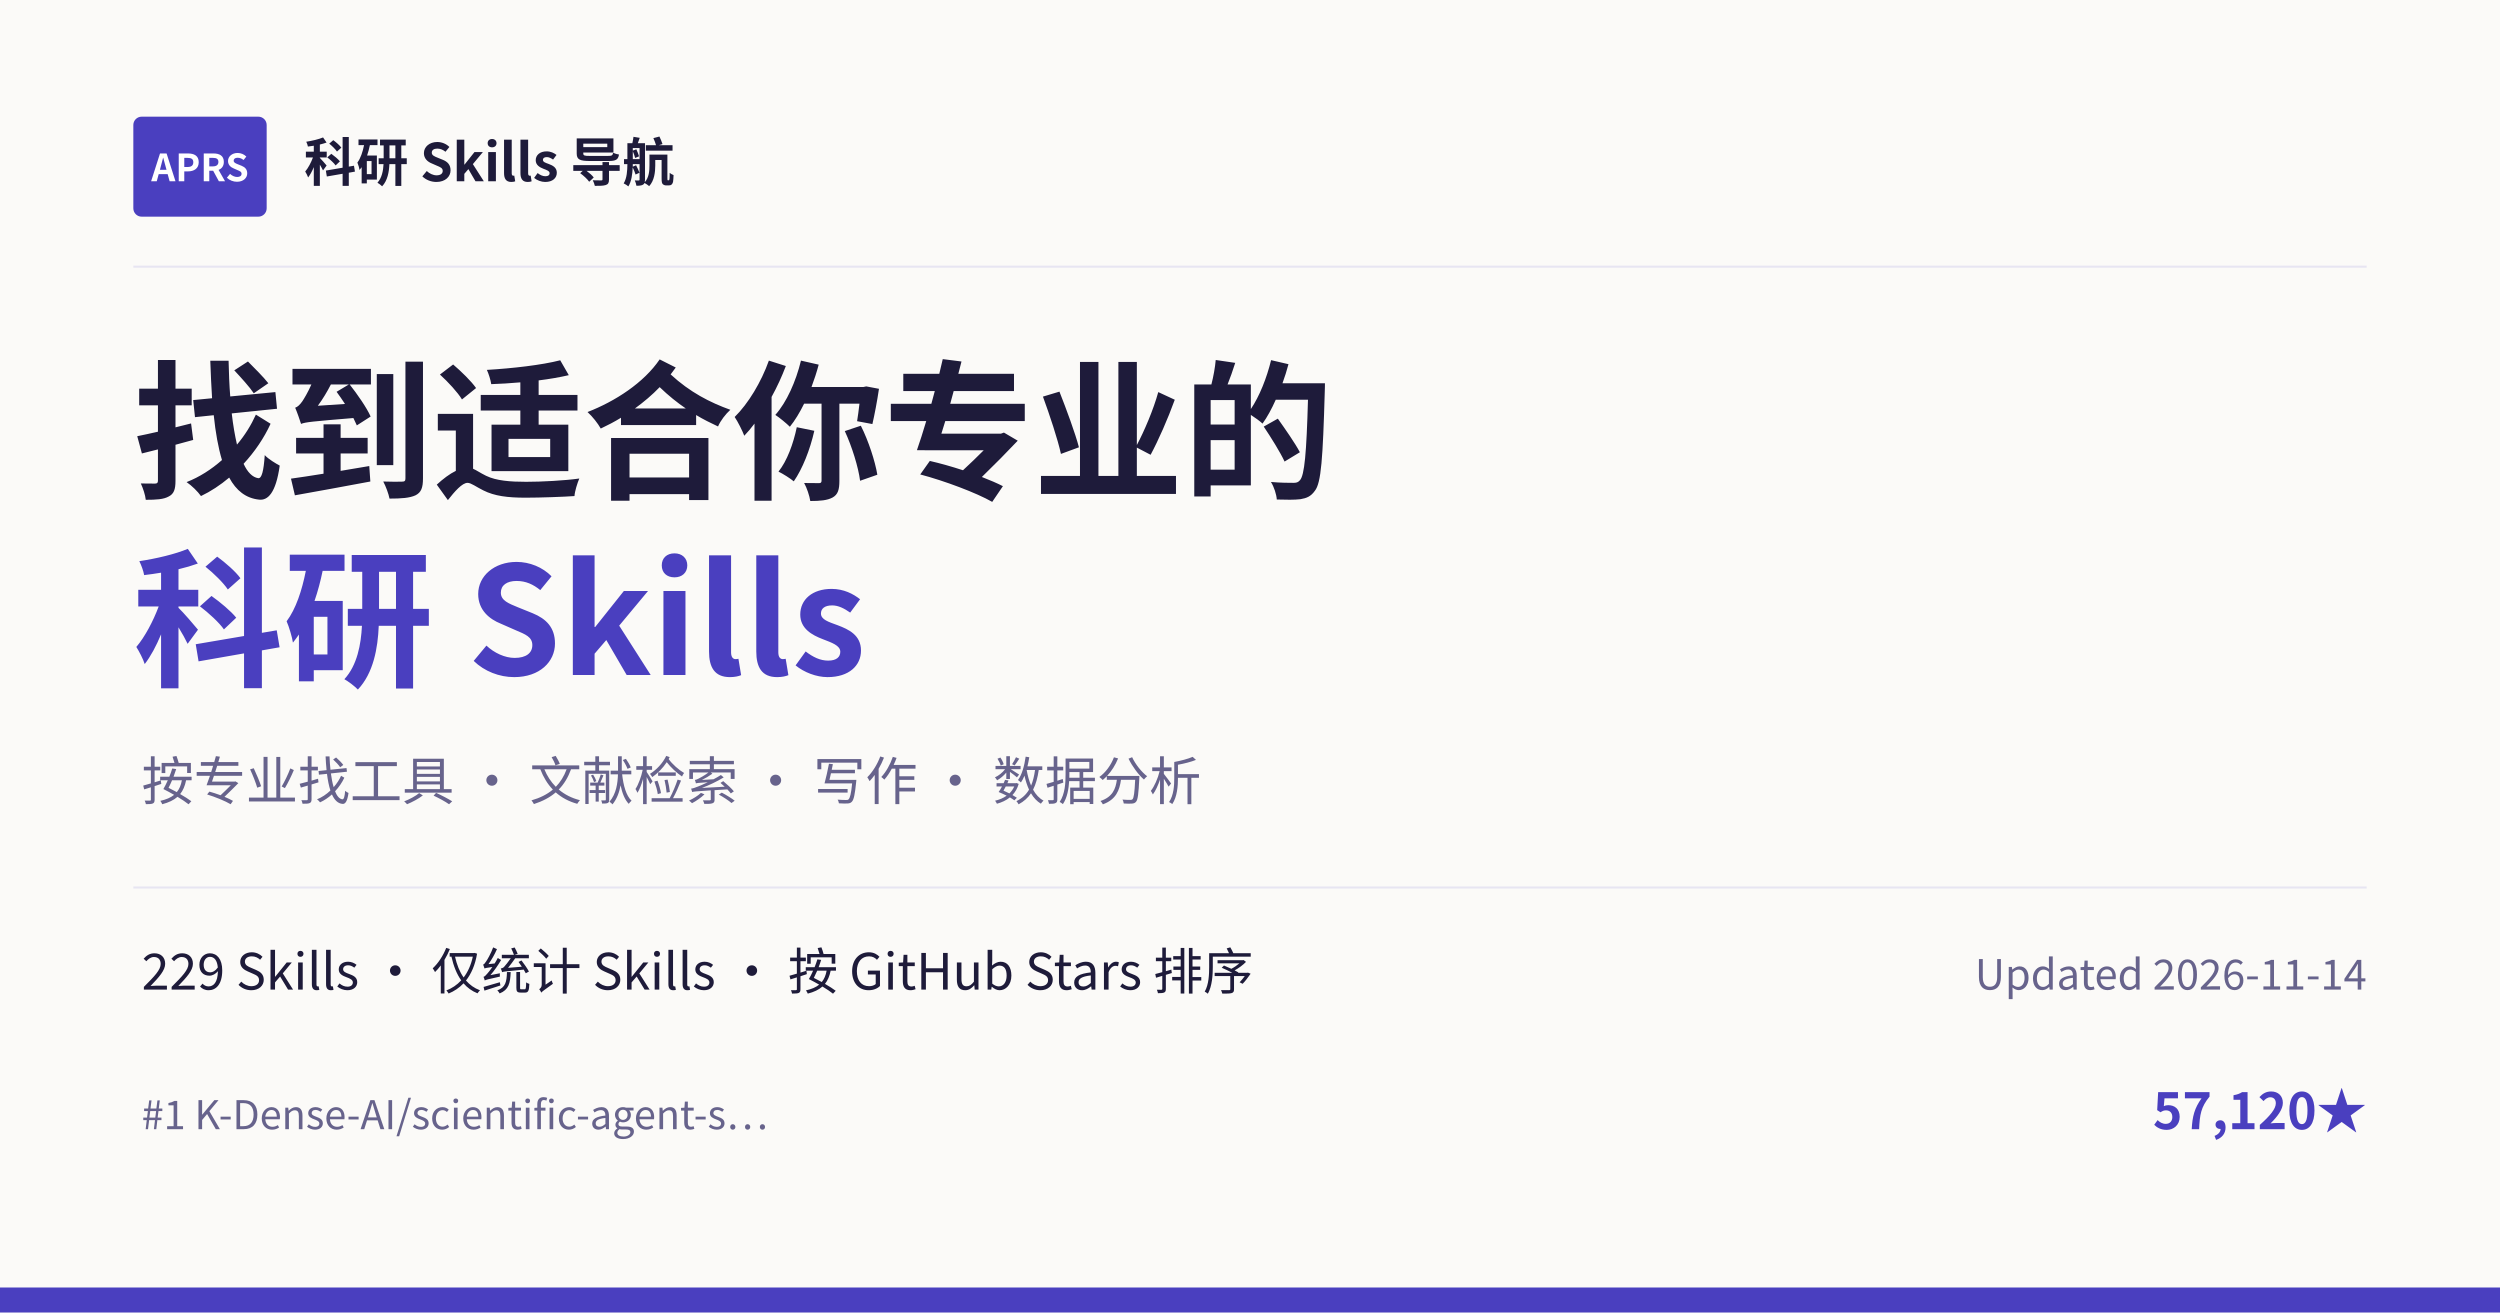
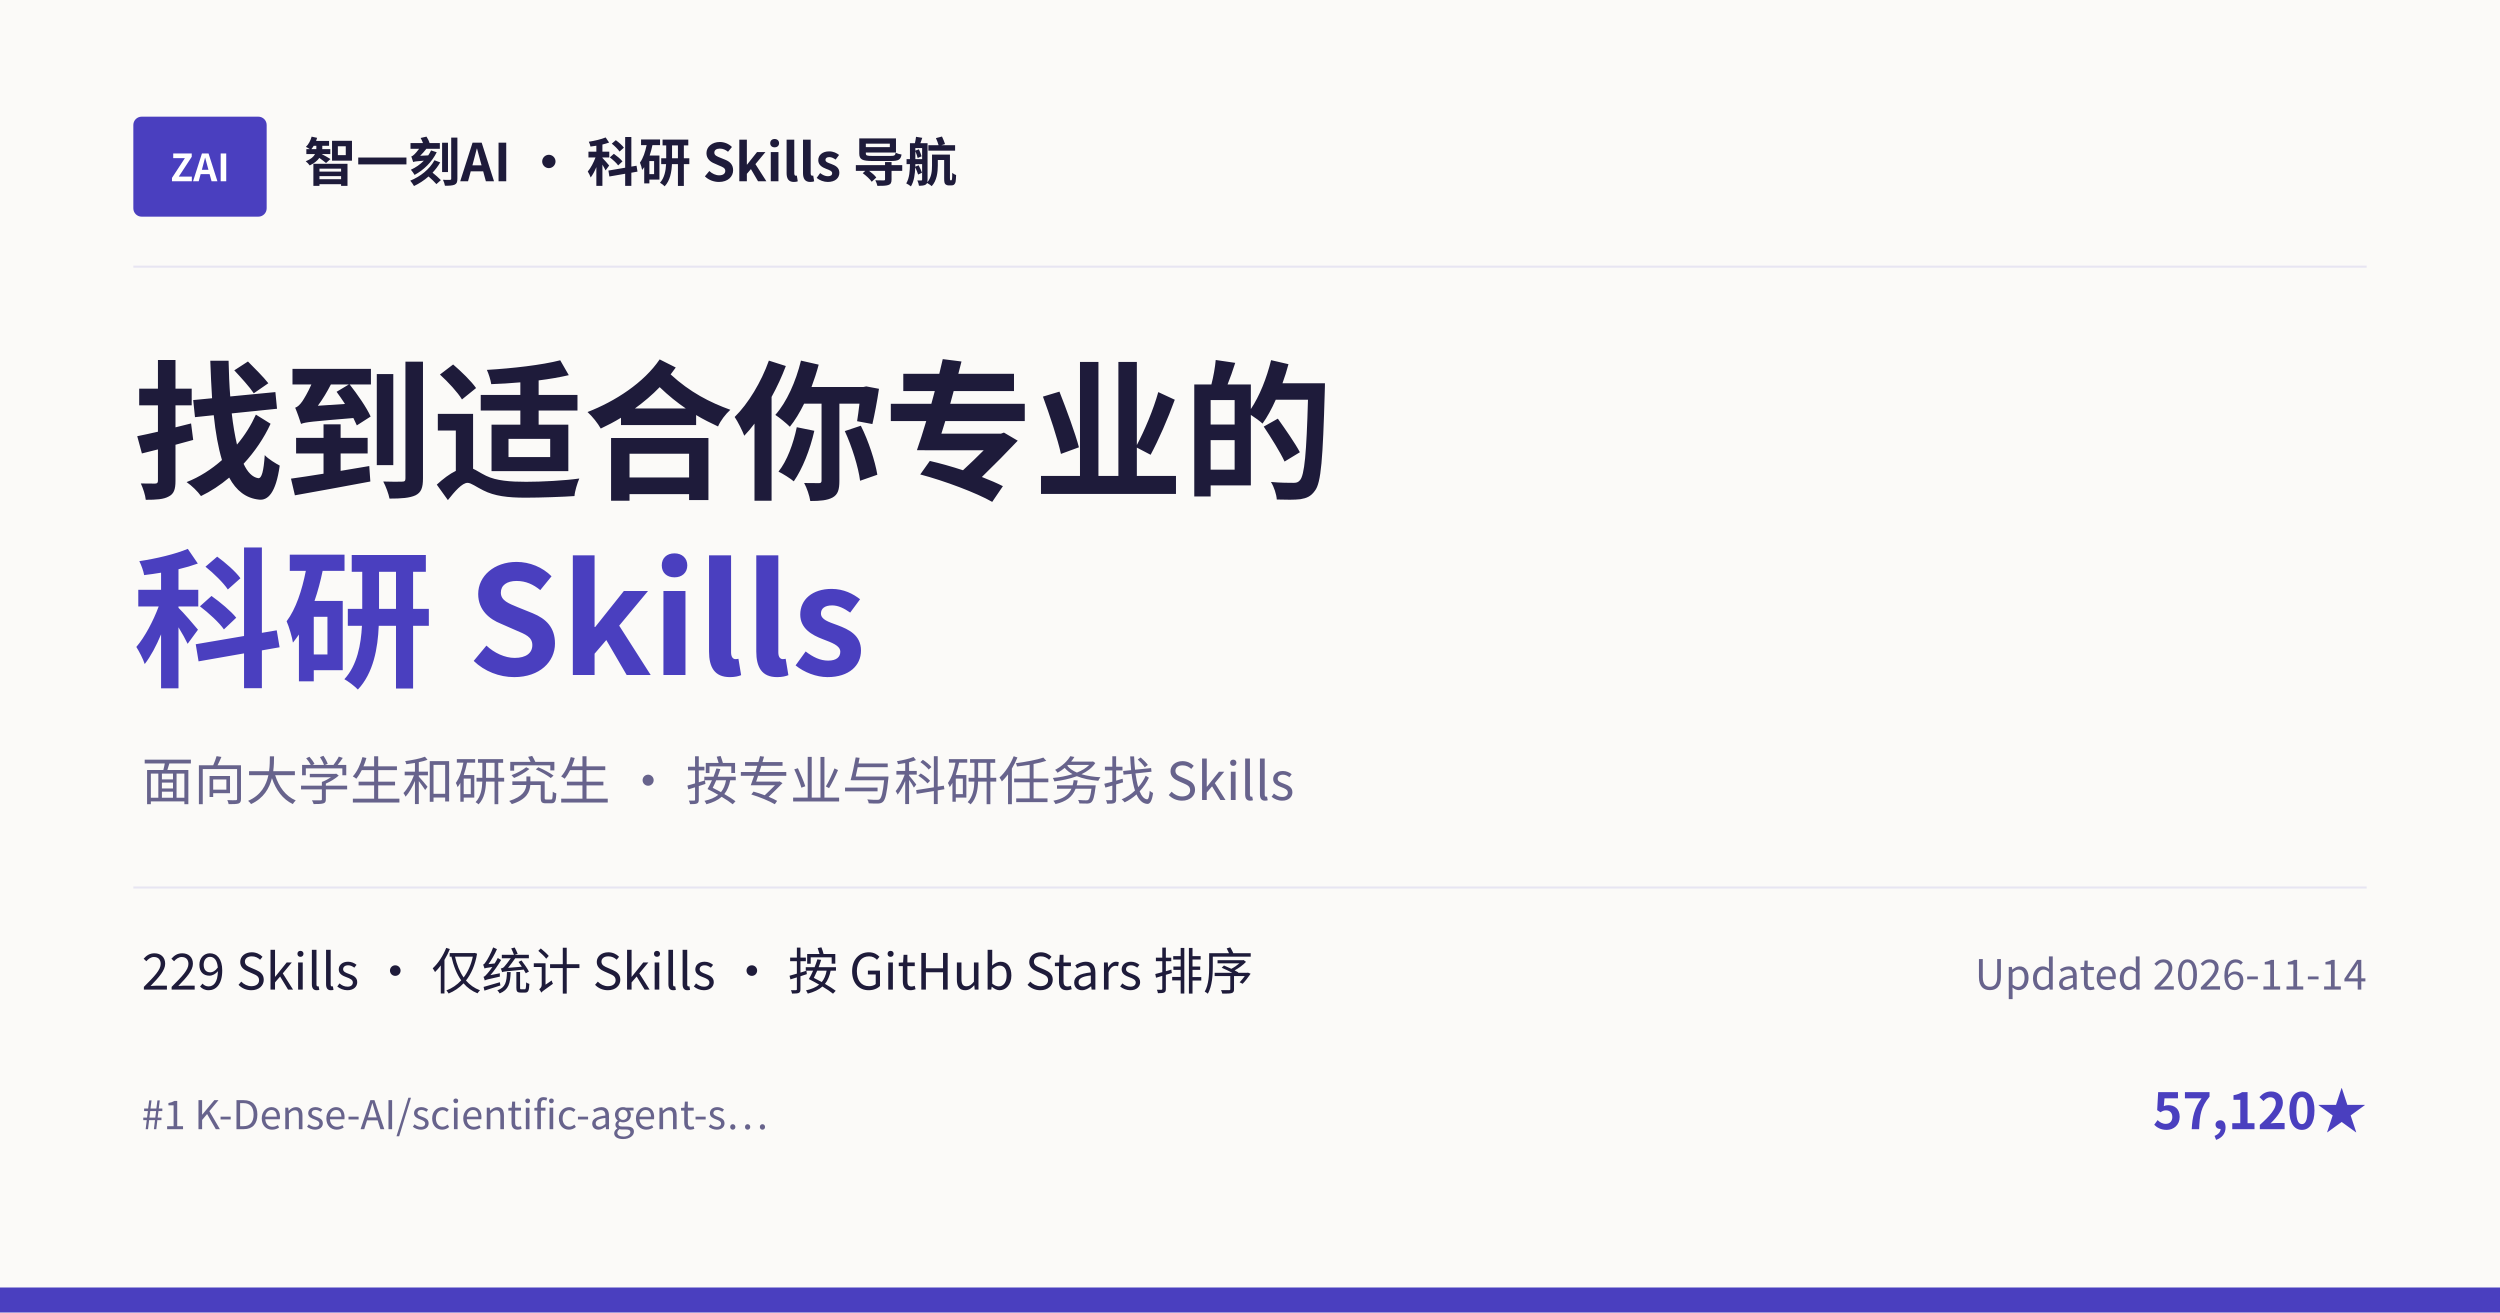
<svg xmlns="http://www.w3.org/2000/svg" width="1200" height="630" viewBox="0 0 1200 630">
  <rect width="1200" height="630" fill="#FBFAF8" />
  <rect x="64" y="56" width="64" height="48" rx="4" fill="#4A3FBF" />
-   <text x="96" y="87" text-anchor="middle" font-family="Noto Sans CJK SC, Microsoft YaHei, PingFang SC, sans-serif" font-size="18" font-weight="700" fill="#FFFFFF">APRS</text>
-   <text x="146" y="87" font-family="Noto Sans CJK SC, Microsoft YaHei, PingFang SC, sans-serif" font-size="25" font-weight="600" fill="#1E1B3A">科研 Skills 导航</text>
+   <text x="96" y="87" text-anchor="middle" font-family="Noto Sans CJK SC, Microsoft YaHei, PingFang SC, sans-serif" font-size="18" font-weight="700" fill="#FFFFFF">ZAI</text>
+   <text x="146" y="87" font-family="Noto Sans CJK SC, Microsoft YaHei, PingFang SC, sans-serif" font-size="25" font-weight="600" fill="#1E1B3A">智一刻AI · 科研 Skills 导航</text>
  <line x1="64" y1="128" x2="1136" y2="128" stroke="#E7E5F2" />
  <text x="64" y="234" font-family="Noto Sans CJK SC, Microsoft YaHei, PingFang SC, sans-serif" font-size="72" font-weight="700" fill="#1E1B3A">找到适合你专业的</text>
  <text x="64" y="324" font-family="Noto Sans CJK SC, Microsoft YaHei, PingFang SC, sans-serif" font-size="72" font-weight="700" fill="#4A3FBF">科研 Skills</text>
-   <text x="68" y="384" font-family="Noto Sans CJK SC, Microsoft YaHei, PingFang SC, sans-serif" font-size="25" fill="#67638C">按专业找工具 · 文献检索 · 写作 · 数据分析</text>
+   <text x="68" y="384" font-family="Noto Sans CJK SC, Microsoft YaHei, PingFang SC, sans-serif" font-size="25" fill="#67638C">面向大学生和研究生 · 按专业与科研任务找 Skills</text>
  <line x1="64" y1="426" x2="1136" y2="426" stroke="#E7E5F2" />
  <text x="68" y="475" font-family="Noto Sans CJK SC, Microsoft YaHei, PingFang SC, sans-serif" font-size="24" fill="#1E1B3A">229 Skills · 仅统计 Skills · 按 GitHub Stars 排序</text>
  <text x="1136" y="475" text-anchor="end" font-family="Noto Sans CJK SC, Microsoft YaHei, PingFang SC, sans-serif" font-size="20" fill="#67638C">Updated 2026-11-14</text>
  <text x="68" y="542" font-family="Noto Sans CJK SC, Microsoft YaHei, PingFang SC, sans-serif" font-size="19" fill="#67638C">#1 K-Dense-AI/scientific-agent-s…</text>
  <text x="1136" y="542" text-anchor="end" font-family="Noto Sans CJK SC, Microsoft YaHei, PingFang SC, sans-serif" font-size="24" font-weight="600" fill="#4A3FBF">57,120★</text>
  <rect x="0" y="618" width="1200" height="12" fill="#4A3FBF" />
</svg>
